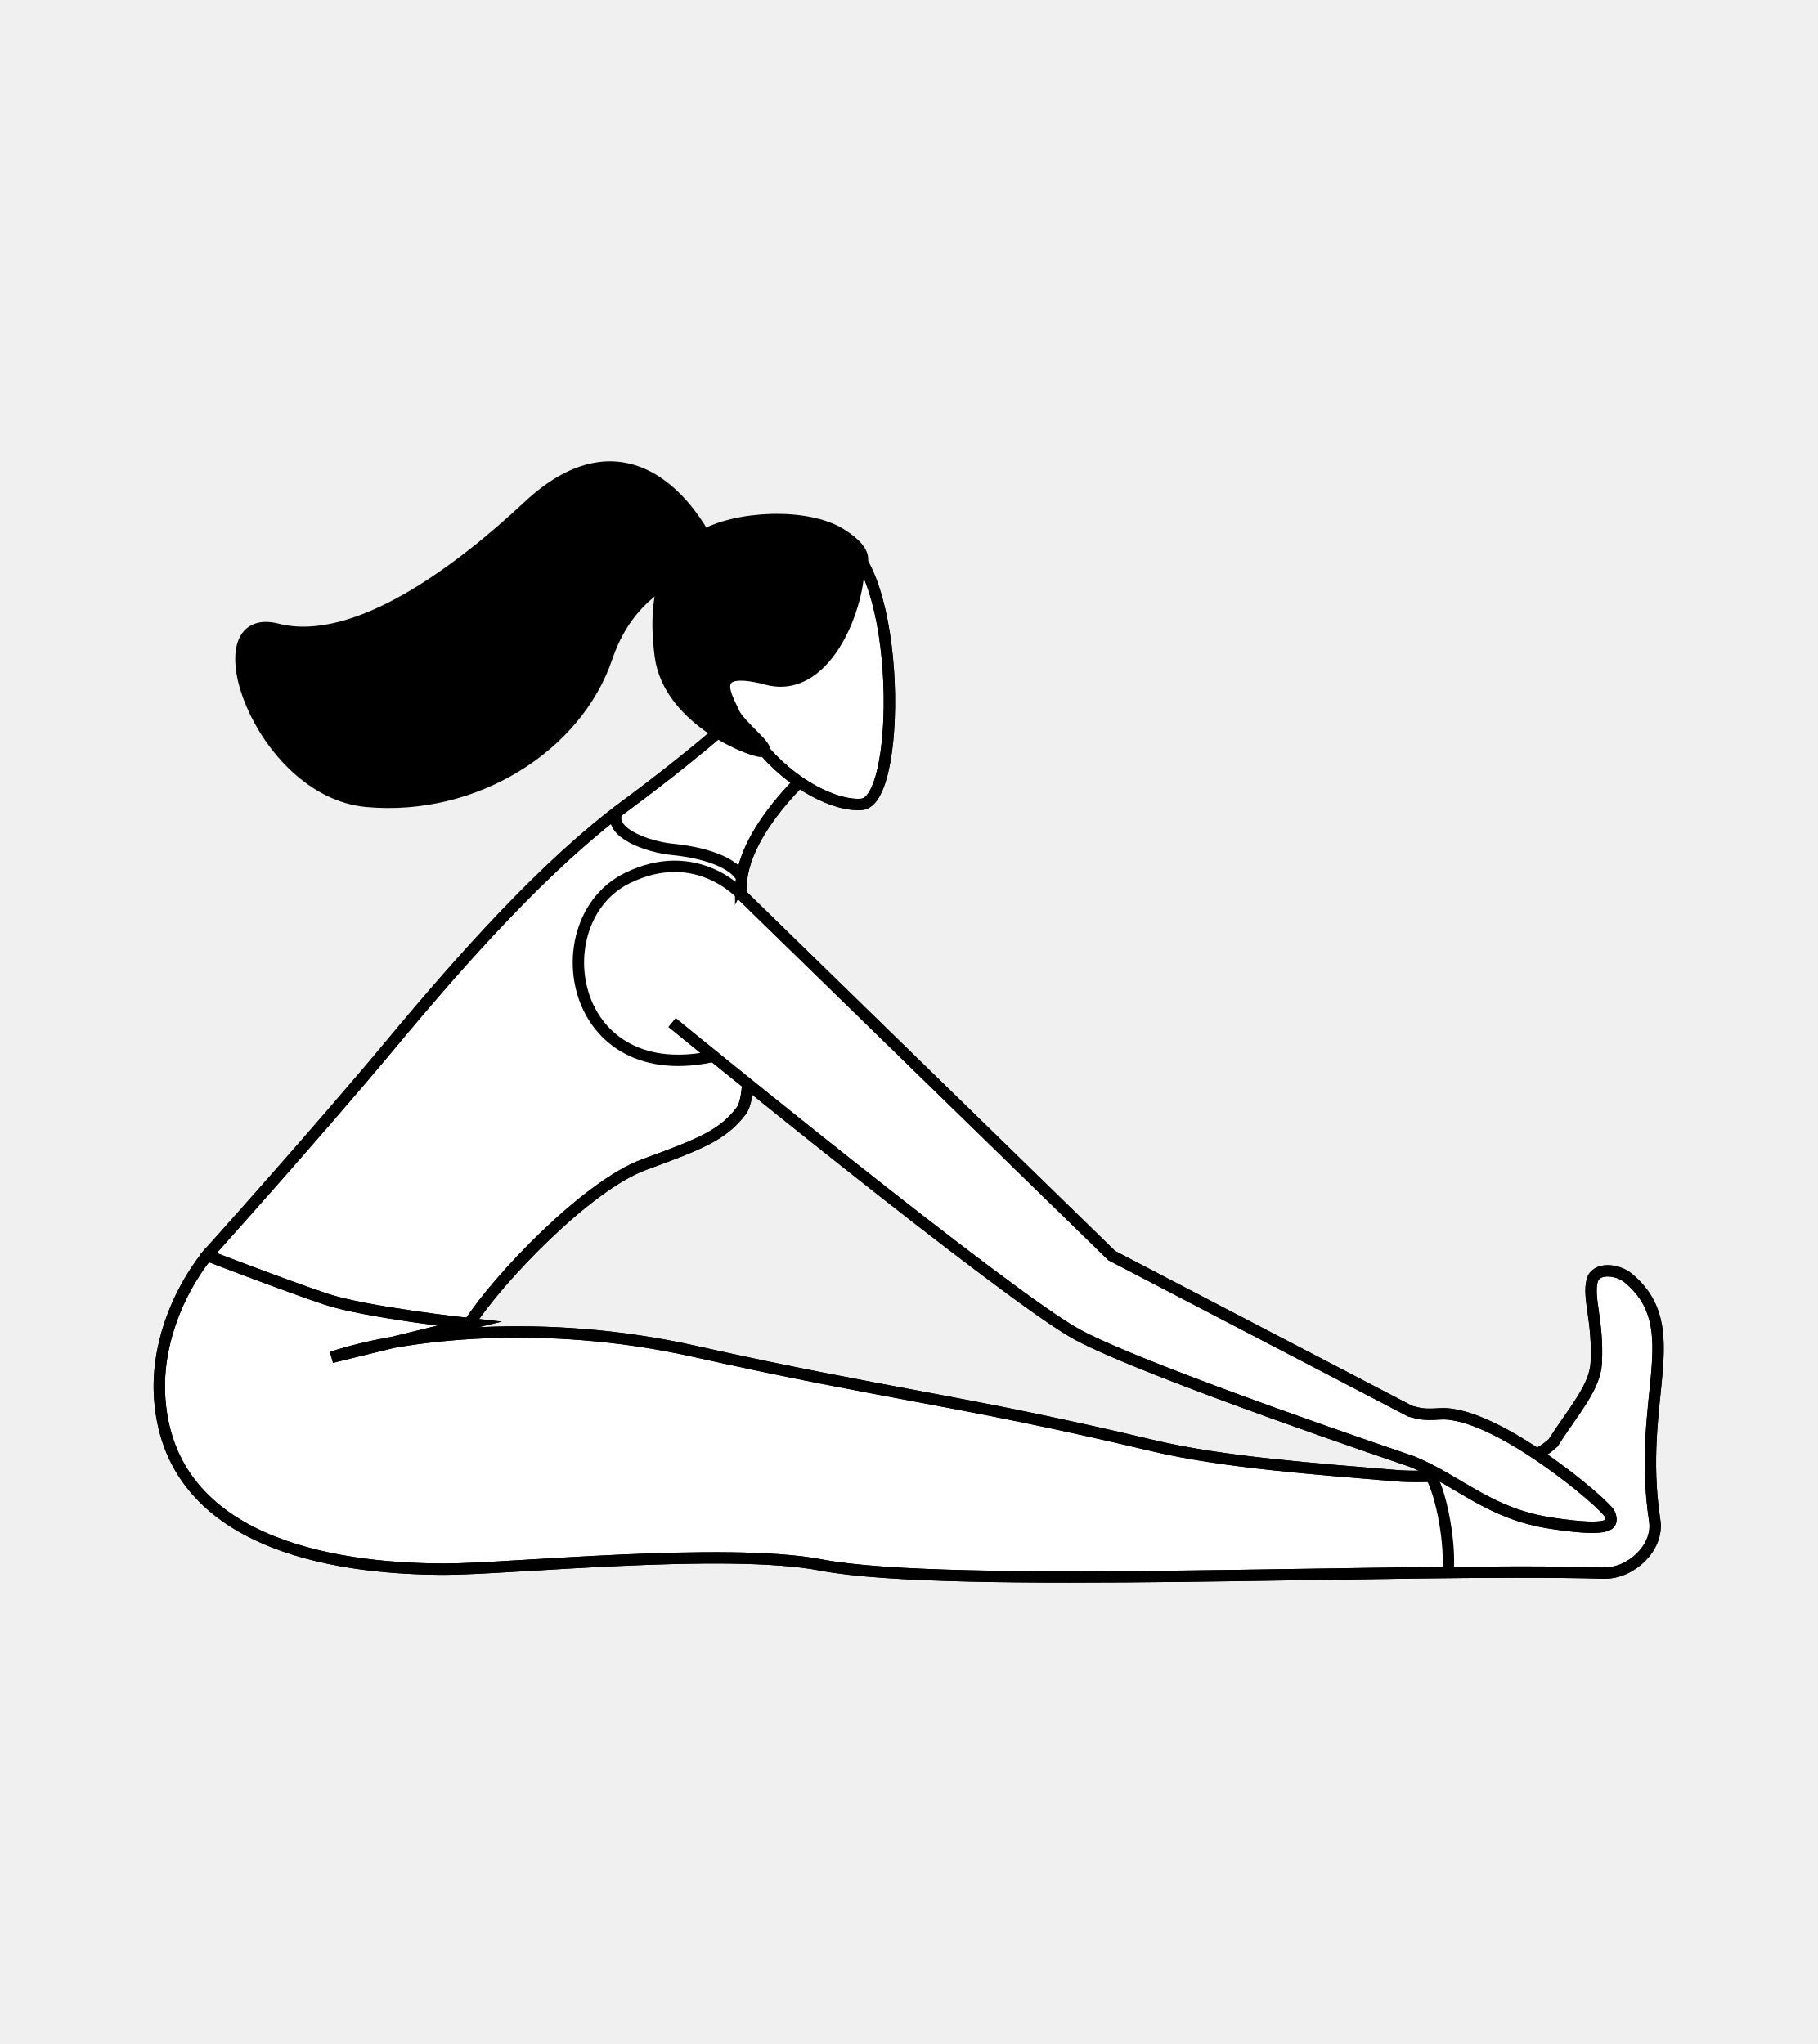
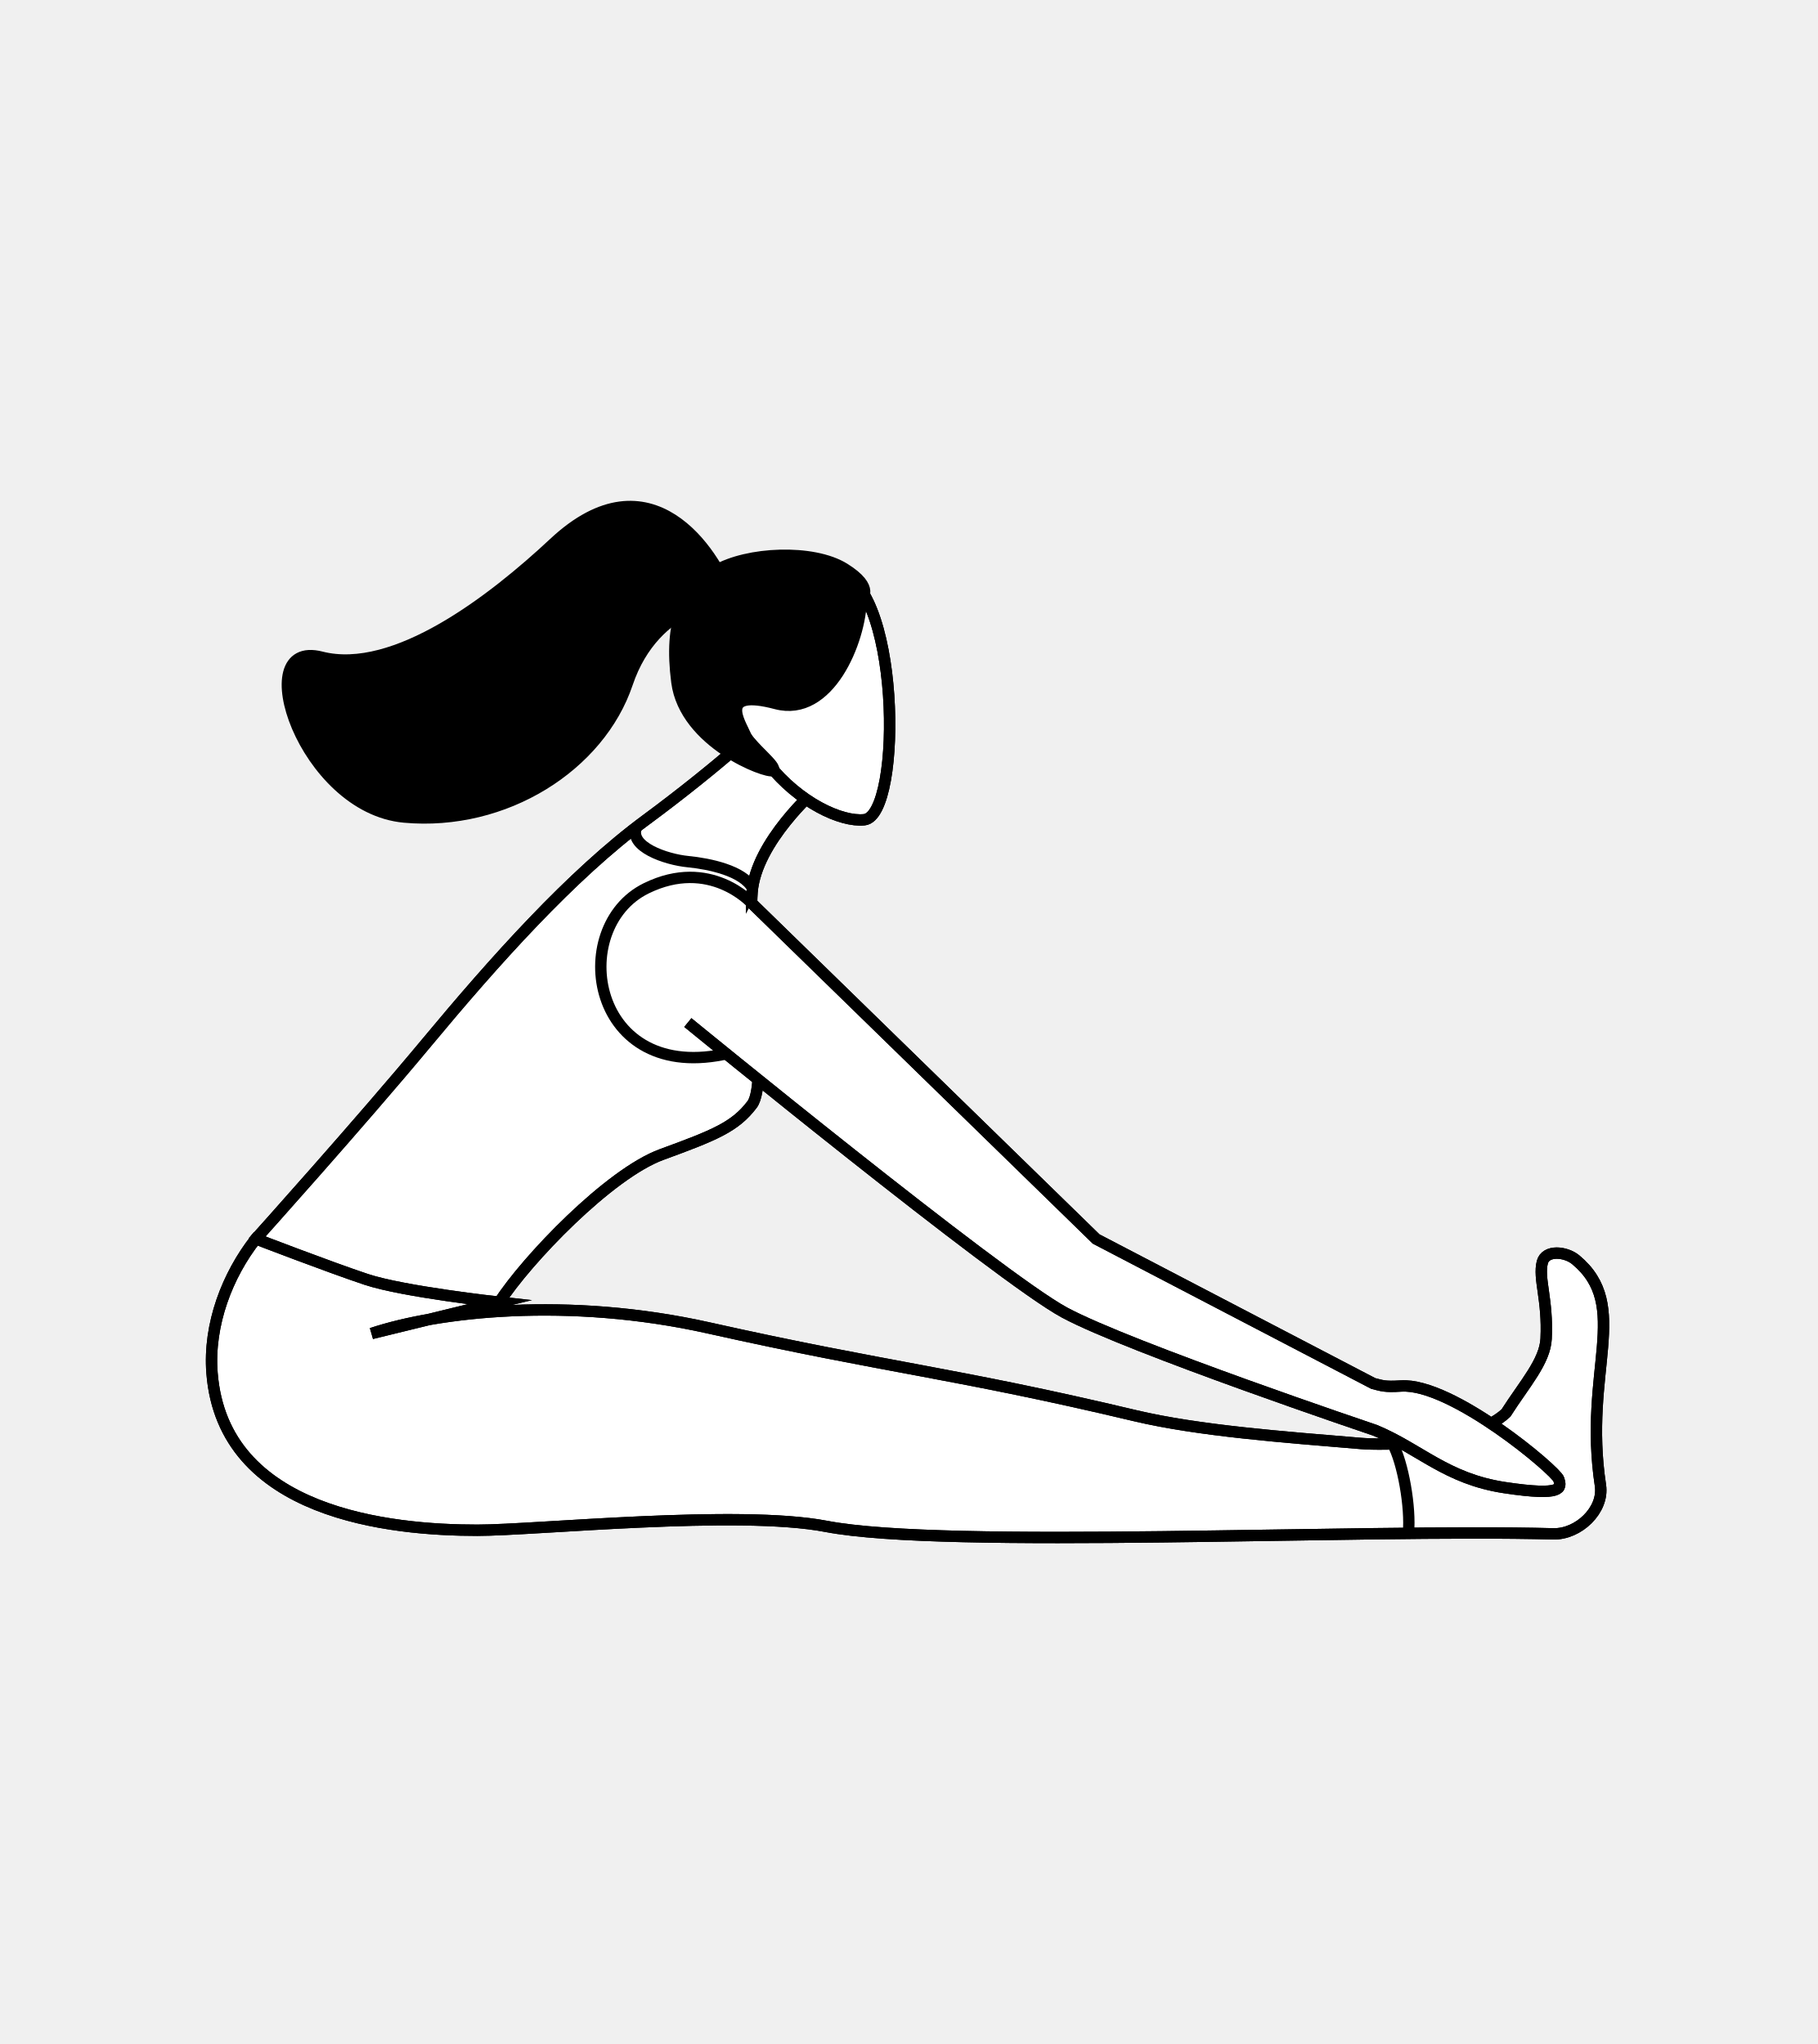
- <svg xmlns="http://www.w3.org/2000/svg" version="1.1" id="Layer_1" x="0px" y="0px" width="800px" height="900px" viewBox="0 0 800 900" enable-background="new 0 0 800 900" xml:space="preserve">
-   <g id="SCALE" display="none">
-     <path display="inline" fill="#FFFFFF" d="M471.085,313.575c24.377,8.31,43.863,38.452,50.897,64.244   c7.041,25.801,45.094,113.501,48.095,173.436c3,59.931,0.621,135.749,5.493,144.465c4.871,8.723,44.285,13.999,49.121,20.9   c4.847,6.901-7.714,14.088-33.289,14.146c-25.575,0.063-36.162,0.583-41.04-15.901c-4.872-16.492-5.271-94.509-9.3-136.272   c-4.019-41.771-40.597-132.156-46.279-145.04c-5.685-12.88-17.742-21.15-17.742-21.15l-38.617-47.213L471.085,313.575z" />
-     <path display="inline" fill="none" stroke="#000000" stroke-miterlimit="10" d="M471.085,313.575   c24.377,8.31,43.863,38.452,50.897,64.244c7.041,25.801,45.094,113.501,48.095,173.436c3,59.931,0.621,135.749,5.493,144.465   c4.871,8.723,44.285,13.999,49.121,20.9c4.847,6.901-7.714,14.088-33.289,14.146c-25.575,0.063-36.162,0.583-41.04-15.901   c-4.872-16.492-5.271-94.509-9.3-136.272c-4.019-41.771-40.597-132.156-46.279-145.04c-5.685-12.88-17.742-21.15-17.742-21.15   l-38.617-47.213L471.085,313.575z" />
-     <path display="inline" fill="#FFFFFF" d="M316.646,313.575c-24.38,8.31-43.867,38.452-50.904,64.244   c-7.034,25.801-45.087,113.501-48.089,173.436c-3,59.931-0.626,135.749-5.498,144.465c-4.872,8.723-44.282,13.999-49.122,20.9   c-4.84,6.901,7.713,14.088,33.289,14.146c25.576,0.063,36.169,0.583,41.041-15.901c4.876-16.492,5.278-94.509,9.299-136.272   c4.02-41.771,40.596-132.156,46.28-145.04c5.684-12.88,17.67-21,17.67-21l38.696-47.364L316.646,313.575z" />
-     <path display="inline" fill="none" stroke="#000000" stroke-miterlimit="10" d="M316.646,313.575   c-24.38,8.31-43.867,38.452-50.904,64.244c-7.034,25.801-45.087,113.501-48.089,173.436c-3,59.931-0.626,135.749-5.498,144.465   c-4.872,8.723-44.282,13.999-49.122,20.9c-4.84,6.901,7.713,14.088,33.289,14.146c25.576,0.063,36.169,0.583,41.041-15.901   c4.876-16.492,5.278-94.509,9.299-136.272c4.02-41.771,40.596-132.156,46.28-145.04c5.684-12.88,17.67-21,17.67-21l38.696-47.364   L316.646,313.575z" />
-     <path display="inline" fill="#FFFFFF" d="M405.271,561.131c43.844-16.845,179.235-40.394,204-9.743   c24.764,30.651,8.887,56.131-19.894,70.436c-28.782,14.305-99.667,34.709-157.92,27.2c-58.258-7.512-125.444-39.582-125.444-39.582   l10.961-39.784L405.271,561.131z" />
-     <path display="inline" fill="none" stroke="#000000" stroke-miterlimit="10" d="M405.271,561.131   c43.844-16.845,179.235-40.394,204-9.743c24.764,30.651,8.887,56.131-19.894,70.436c-28.782,14.305-99.667,34.709-157.92,27.2   c-58.258-7.512-125.444-39.582-125.444-39.582l10.961-39.784L405.271,561.131z" />
-     <path display="inline" fill="#FFFFFF" d="M313.321,547.902l79.881,21.754l76.012-32.229c0,0-3.749-55.557,7.827-125.03   l-3.104-14.646c-1.92-9.061-2.891-18.297-2.885-27.561l0.032-56.61c-23.312-9.647-61.339-16.131-77.22-16.131   c-15.882,0-53.909,6.483-77.219,16.131l0.026,55.139c0.006,10.237-1.063,20.45-3.186,30.474l-2.875,13.357   C317.81,479.18,313.321,547.902,313.321,547.902" />
-     <path display="inline" fill="none" stroke="#000000" stroke-miterlimit="10" d="M313.321,547.902l79.881,21.754l76.012-32.229   c0,0-3.749-55.557,7.827-125.03l-3.104-14.646c-1.92-9.061-2.891-18.297-2.885-27.561l0.032-56.61   c-23.312-9.647-61.339-16.131-77.22-16.131c-15.882,0-53.909,6.483-77.219,16.131l0.026,55.139   c0.006,10.237-1.063,20.45-3.186,30.474l-2.875,13.357C317.81,479.18,313.321,547.902,313.321,547.902z" />
-     <path display="inline" fill="#FFFFFF" d="M438.421,262.62c-0.257,39.87-27.945,76.021-45.051,75.909   c-17.106-0.107-44.32-36.616-44.061-76.489C349.57,222.176,438.681,222.756,438.421,262.62" />
-     <path display="inline" fill="none" stroke="#000000" stroke-miterlimit="10" d="M438.421,262.62   c-0.257,39.87-27.945,76.021-45.051,75.909c-17.106-0.107-44.32-36.616-44.061-76.489   C349.57,222.176,438.681,222.756,438.421,262.62z" />
-     <path display="inline" fill="none" stroke="#000000" stroke-miterlimit="10" d="M335.536,307.203   c1.272,46.807,44.875,70.616,58.83,70.616c13.959,0,53.664-24.044,57.867-70.616" />
-     <path display="inline" fill="#FFFFFF" d="M532.186,641.208c-13.189,14.429-45.114,34.879-82.465,32.069   c-37.349-2.812-50.734-10.193-58.715-10.193c-7.982,0-36.561,6.597-59.019,8.48c-22.453,1.878-57.409-3.756-117.47-51.949   c-60.062-48.198-35.994-83.356-28.408-95.278c7.588-11.919,60.363-17.038,120.446,0c60.083,17.038,89.514,13.521,127.44,6.756   c37.923-6.769,53.563-25.411,70.124-30.989c13.267-4.466,26.417,19.742,9.207,31.26c-5.657,3.787-12.816,5.159-21.652,9.331   c-18.046,8.521-39.737,12.468-50.27,16.175c-15.693,5.527-73.008,24.522-105.078,36.702c0,0,25.009,11.541,64.142,26.562   c39.663,15.225,62.657,17.999,83.354,19.486C504.526,641.109,532.186,641.208,532.186,641.208" />
-     <path display="inline" fill="none" stroke="#000000" stroke-miterlimit="10" d="M532.186,641.208   c-13.189,14.429-45.114,34.879-82.465,32.069c-37.349-2.812-50.734-10.193-58.715-10.193c-7.982,0-36.561,6.597-59.019,8.48   c-22.453,1.878-57.409-3.756-117.47-51.949c-60.062-48.198-35.994-83.356-28.408-95.278c7.588-11.919,60.363-17.038,120.446,0   c60.083,17.038,89.514,13.521,127.44,6.756c37.923-6.769,53.563-25.411,70.124-30.989c13.267-4.466,26.417,19.742,9.207,31.26   c-5.657,3.787-12.816,5.159-21.652,9.331c-18.046,8.521-39.737,12.468-50.27,16.175c-15.693,5.527-73.008,24.522-105.078,36.702   c0,0,25.009,11.541,64.142,26.562c39.663,15.225,62.657,17.999,83.354,19.486C504.526,641.109,532.186,641.208,532.186,641.208z" />
-     <path display="inline" fill="none" stroke="#000000" stroke-miterlimit="10" d="M338.084,593.576c-49.797,6.937-99-7.024-99-7.024" />
-     <path display="inline" fill="#FFFFFF" d="M356.326,233.19c-23.433,48.573,13.561,106.925,34.842,107.204   c21.281,0.278,59.8-57.07,37.653-106.246C414.862,203.149,371.096,202.572,356.326,233.19" />
-     <path display="inline" fill="none" stroke="#000000" stroke-miterlimit="10" d="M356.326,233.19   c-23.433,48.573,13.561,106.925,34.842,107.204c21.281,0.278,59.8-57.07,37.653-106.246   C414.862,203.149,371.096,202.572,356.326,233.19z" />
-     <path display="inline" d="M529.227,291.679c-18.687-10.257-13.947-23.42-30.525-36.575c-16.578-13.156-37.117-4.269-45.788-25.521   c-8.592-21.063-36.582-33.09-60.978-32.798h-0.039h-0.035c-24.394-0.292-52.389,11.735-60.979,32.798   c-8.676,21.253-29.21,12.365-45.787,25.521c-16.58,13.155-11.841,26.318-30.525,36.575c-18.684,10.263-20.205,9.314-19.474,17.37   c1.078,11.885,43.565,7.184,75.429,7.999c6.244,0.155,28.99,6.482,35.074,7.903c12.445,2.918,28.428,2.506,28.759-1.956   c0.525-7.108-1.749-24.003-6.6-32.655c-4.846-8.655-14.858-5.864-14.858-18.557c0-11.837,4.861-7.231,16.041-17.762   c9.859-9.283,19.728-20.038,22.955-28.77c3.228,8.731,13.1,19.486,22.957,28.77c11.18,10.53,16.041,5.925,16.041,17.762   c0,12.692-10.013,9.901-14.861,18.557c-4.846,8.652-7.123,25.547-6.598,32.655c0.33,4.462,16.314,4.874,28.758,1.956   c6.083-1.421,28.83-7.748,35.074-7.903c31.867-0.815,74.354,3.886,75.434-7.999C549.43,300.993,547.907,301.941,529.227,291.679" />
-     <path display="inline" fill="none" stroke="#000000" stroke-miterlimit="10" d="M420.536,533.37   c4.833,4.218,8.938,22.619,7.393,28.132" />
-   </g>
-   <g id="Wide_Legged_Forward_Fold" display="none">
-     <path display="inline" fill="#FFFFFF" d="M317.238,247.301c-15.426,18.965-67.721,99.962-100.268,147.332   c-32.546,47.364-97.862,147.951-106.346,165.808c-8.488,17.854-25.202,47.191-27.154,55.881   c-1.956,8.688-3.832,11.641,3.257,18.114c7.087,6.478,46.666,24.239,55.005,26.094c8.346,1.849,20.66,0.944,25.971-1.428   c5.31-2.373,4.406-11.186-3.503-12.089c-7.91-0.904-39.936-15.571-42.507-29.141c-2.573-13.565,0.922-21.499,14.54-39.111   c13.617-17.614,75.061-80.533,106.304-112.01c27.188-27.398,51.481-55.107,60.418-62.4c8.941-7.295,17.487-13.971,17.487-13.971   s8.422-37.755,10.599-50.145c2.178-12.39,8.374-39.768,1.435-57.038c-6.938-17.271-13.729-25.882-14.471-30.171   C317.262,248.736,317.238,247.301,317.238,247.301" />
-     <path display="inline" fill="none" stroke="#000000" stroke-miterlimit="10" d="M317.238,247.301   c-15.426,18.965-67.721,99.962-100.268,147.332c-32.546,47.364-97.862,147.951-106.346,165.808   c-8.488,17.854-25.202,47.191-27.154,55.881c-1.956,8.688-3.832,11.641,3.257,18.114c7.087,6.478,46.666,24.239,55.005,26.094   c8.346,1.849,20.66,0.944,25.971-1.428c5.31-2.373,4.406-11.186-3.503-12.089c-7.91-0.904-39.936-15.571-42.507-29.141   c-2.573-13.565,0.922-21.499,14.54-39.111c13.617-17.614,75.061-80.533,106.304-112.01c27.188-27.398,51.481-55.107,60.418-62.4   c8.941-7.295,17.487-13.971,17.487-13.971s8.422-37.755,10.599-50.145c2.178-12.39,8.374-39.768,1.435-57.038   c-6.938-17.271-13.729-25.882-14.471-30.171C317.262,248.736,317.238,247.301,317.238,247.301z" />
-     <path display="inline" fill="#FFFFFF" d="M482.762,247.301c15.426,18.965,67.722,99.962,100.269,147.332   c32.546,47.364,97.862,147.951,106.348,165.808c8.486,17.854,25.2,47.191,27.152,55.881c1.955,8.688,3.831,11.641-3.256,18.114   c-7.09,6.478-46.667,24.239-55.008,26.094c-8.347,1.849-20.659,0.944-25.972-1.428c-5.31-2.373-4.406-11.186,3.504-12.089   c7.909-0.904,39.937-15.571,42.507-29.141c2.572-13.565-0.923-21.499-14.54-39.111c-13.617-17.614-75.061-80.533-106.305-112.01   c-27.188-27.398-51.479-55.107-60.418-62.4c-8.938-7.295-17.486-13.971-17.486-13.971s-8.422-37.755-10.6-50.145   s-8.373-39.768-1.435-57.038c6.938-17.271,13.729-25.882,14.472-30.171C482.738,248.736,482.762,247.301,482.762,247.301" />
-     <path display="inline" fill="none" stroke="#000000" stroke-miterlimit="10" d="M482.762,247.301   c15.426,18.965,67.722,99.962,100.269,147.332c32.546,47.364,97.862,147.951,106.348,165.808   c8.486,17.854,25.2,47.191,27.152,55.881c1.955,8.688,3.831,11.641-3.256,18.114c-7.09,6.478-46.667,24.239-55.008,26.094   c-8.347,1.849-20.659,0.944-25.972-1.428c-5.31-2.373-4.406-11.186,3.504-12.089c7.909-0.904,39.937-15.571,42.507-29.141   c2.572-13.565-0.923-21.499-14.54-39.111c-13.617-17.614-75.061-80.533-106.305-112.01c-27.188-27.398-51.479-55.107-60.418-62.4   c-8.938-7.295-17.486-13.971-17.486-13.971s-8.422-37.755-10.6-50.145s-8.373-39.768-1.435-57.038   c6.938-17.271,13.729-25.882,14.472-30.171C482.738,248.736,482.762,247.301,482.762,247.301z" />
-     <path display="inline" d="M422.214,549.136c0,8.263-5.933,14.955-13.249,14.955c-7.314,0-13.246-6.692-13.246-14.955   c0-8.257,5.931-14.953,13.246-14.953C416.281,534.183,422.214,540.879,422.214,549.136" />
-     <path display="inline" fill="#FFFFFF" d="M484.314,412.589c-3.466-19.757-17.211-73.177-19.722-102.567   c-2.511-29.396,14.031-46.467,17.681-58.155c3.646-11.696-9.071-23.223-22.969-29.682c-13.896-6.461-37.962-8.455-59.24,0   c-21.28-8.455-45.347-6.461-59.242,0c-13.896,6.458-26.611,17.985-22.967,29.682c3.646,11.688,20.19,28.76,17.681,58.155   c-2.512,29.39-16.256,82.811-19.722,102.567c0,0,21.073,14.857,21.696,38.07c0.625,23.215-2.714,39.082-2.714,39.082   s24.23-1.31,33.141,18.758c14.574,32.822,3.218,59.427,3.218,59.427h28.91h28.913c0,0-11.362-26.604,3.211-59.427   c8.911-20.066,33.146-18.758,33.146-18.758s-3.338-15.867-2.715-39.082C463.243,427.446,484.314,412.589,484.314,412.589" />
-     <path display="inline" fill="none" stroke="#000000" stroke-miterlimit="10" d="M484.314,412.589   c-3.466-19.757-17.211-73.177-19.722-102.567c-2.511-29.396,14.031-46.467,17.681-58.155c3.646-11.696-9.071-23.223-22.969-29.682   c-13.896-6.461-37.962-8.455-59.24,0c-21.28-8.455-45.347-6.461-59.242,0c-13.896,6.458-26.611,17.985-22.967,29.682   c3.646,11.688,20.19,28.76,17.681,58.155c-2.512,29.39-16.256,82.811-19.722,102.567c0,0,21.073,14.857,21.696,38.07   c0.625,23.215-2.714,39.082-2.714,39.082s24.23-1.31,33.141,18.758c14.574,32.822,3.218,59.427,3.218,59.427h28.91h28.913   c0,0-11.362-26.604,3.211-59.427c8.911-20.066,33.146-18.758,33.146-18.758s-3.338-15.867-2.715-39.082   C463.243,427.446,484.314,412.589,484.314,412.589z" />
-     <path display="inline" fill="#FFFFFF" d="M315.815,412.589c-38.182-9.39-123.823-43.896-145.965-38.504   c-22.145,5.389-26.212,101.649-40.448,129.442c-14.235,27.793-22.792,36.969-23.02,46.19c-0.228,9.227-2.091,10.261,2.301,12.289   c4.393,2.023,27.288-44.001,33.483-53.709c6.196-9.71,49.377-69.563,55.928-85.747c0,0,45.671,14.839,76.052,28.587   c30.376,13.749,28.319,29.401,60.651,38.604c0,0,4.021-23.058,2.782-35.33c-1.237-12.275-3.009-22.439-10.238-30.341   C320.112,416.169,315.815,412.589,315.815,412.589" />
-     <path display="inline" fill="none" stroke="#000000" stroke-miterlimit="10" d="M315.815,412.589   c-38.182-9.39-123.823-43.896-145.965-38.504c-22.145,5.389-26.212,101.649-40.448,129.442   c-14.235,27.793-22.792,36.969-23.02,46.19c-0.228,9.227-2.091,10.261,2.301,12.289c4.393,2.023,27.288-44.001,33.483-53.709   c6.196-9.71,49.377-69.563,55.928-85.747c0,0,45.671,14.839,76.052,28.587c30.376,13.749,28.319,29.401,60.651,38.604   c0,0,4.021-23.058,2.782-35.33c-1.237-12.275-3.009-22.439-10.238-30.341C320.112,416.169,315.815,412.589,315.815,412.589z" />
-     <path display="inline" fill="#FFFFFF" d="M483.618,412.589c38.181-9.39,123.823-43.896,145.966-38.504   c22.145,5.389,26.212,101.649,40.447,129.442s22.793,36.969,23.021,46.19c0.229,9.227,2.092,10.261-2.301,12.289   c-4.394,2.023-27.286-44.001-33.482-53.709c-6.194-9.71-49.377-69.563-55.929-85.747c0,0-45.671,14.839-76.051,28.587   c-30.377,13.749-27.619,29.401-59.957,38.604c0,0-4.716-23.058-3.477-35.33c1.235-12.275,3.01-22.439,10.237-30.341   C479.323,416.169,483.618,412.589,483.618,412.589" />
-     <path display="inline" fill="none" stroke="#000000" stroke-miterlimit="10" d="M483.618,412.589   c38.181-9.39,123.823-43.896,145.966-38.504c22.145,5.389,26.212,101.649,40.447,129.442s22.793,36.969,23.021,46.19   c0.229,9.227,2.092,10.261-2.301,12.289c-4.394,2.023-27.286-44.001-33.482-53.709c-6.194-9.71-49.377-69.563-55.929-85.747   c0,0-45.671,14.839-76.051,28.587c-30.377,13.749-27.619,29.401-59.957,38.604c0,0-4.716-23.058-3.477-35.33   c1.235-12.275,3.01-22.439,10.237-30.341C479.323,416.169,483.618,412.589,483.618,412.589z" />
-     <path display="inline" d="M434.943,579.01c0,21.745-15.615,39.37-34.876,39.37c-19.267,0-34.883-17.625-34.883-39.37   c0-21.738,15.617-39.367,34.883-39.367C419.328,539.643,434.943,557.271,434.943,579.01" />
-     <path display="inline" d="M362.031,566.146C362.022,566.167,362.039,566.128,362.031,566.146   C362,566.204,362.039,566.085,362.031,566.146c-0.963,4.58-1.92,9.605-1.505,14.378c1.039,23.645,11.277,77.083,47.436,95.404   c15.638,7.923,44.41,6.495,74.358,7.032c34.292,0.62,74.358,1.386,91.553-3.158c6.907-1.822,7.807-5.981,6.866-11.501   c-1.239-7.272-12.698-59.511-69.479-40.588c-17.629,5.873-37.004,8.483-65.668-55.563c-5.604-12.527-21.874-31.343-42.886-32.389   C388.777,539.07,366.711,546.35,362.031,566.146" />
-     <path display="inline" fill="none" stroke="#000000" stroke-miterlimit="10" d="M348.808,491.846   c5.115-7.439,27.729-25.093,52.2-25.095c21.086,0,39.65,14.161,48.879,25.095" />
-     <path display="inline" fill="none" stroke="#000000" stroke-miterlimit="10" d="M671.165,588.919   c7.05,0.611,27.591-9.906,27.591-9.906" />
-     <path display="inline" fill="none" stroke="#000000" stroke-miterlimit="10" d="M128.819,588.942   c-14.605,0.588-25.512-13.91-25.512-13.91" />
-   </g>
-   <g id="Seated_Forward_Bend">
-     <path fill="#FFFFFF" stroke="#000000" stroke-width="5" stroke-miterlimit="10" d="M206.517,582.848   c12.811-19.932,51.972-60.904,77.002-70.059c25.031-9.149,34.768-13.08,42.795-23.686c8.026-10.605-1.884-76.706,0-100.662   c1.883-23.953,30.414-48.81,30.414-48.81l-22.047-33.55c0,0-23.169,21.936-58.697,48.144   c-35.528,26.205-72.134,67.321-103.893,105.542c-31.758,38.22-80.972,93.009-80.972,93.009l25.526,47.756L206.517,582.848z" />
-     <path fill="none" stroke="#000000" stroke-width="5" stroke-miterlimit="10" d="M206.517,582.848   c12.811-19.932,51.972-60.904,77.002-70.059c25.031-9.149,34.768-13.08,42.795-23.686c8.026-10.605-1.884-76.706,0-100.662   c1.883-23.953,30.414-48.81,30.414-48.81l-22.047-33.55c0,0-23.169,21.936-58.697,48.144   c-35.528,26.205-72.134,67.321-103.893,105.542c-31.758,38.22-80.972,93.009-80.972,93.009l25.526,47.756L206.517,582.848z" />
-     <path fill="#FFFFFF" stroke="#000000" stroke-width="5" stroke-miterlimit="10" d="M91.118,552.776   c-13.501,17.206-22.569,40.587-20.769,63.635c5.249,67.017,85.17,74.508,125.733,74.508c27.619,0,123.478-9.871,165.352-1.838   c56.972,10.932,252.782,1.078,344.624,3.548c11.867,0.309,24.142-11.23,22.351-22.978c-8.271-54.35,14.76-84.949-11.697-106.938   c-4.75-3.947-14.244-4.854-15.832,1.121c-2.02,7.834,2.699,17.643,1.783,36.298c-0.529,10.803-10.269,21.488-19.031,35.215   c-16.557,15.386-58.969,15.275-68.781,14.437c-35.95-3.021-76.645-5.961-107.08-13.188   c-85.113-20.255-117.125-22.593-202.049-41.584c-66.701-14.918-128.45-7.796-159.718,2.642l60.513-14.804   c0,0-45.526-4.991-63.091-10.85C125.865,566.149,91.118,552.776,91.118,552.776" />
-     <path fill="none" stroke="#000000" stroke-width="5" stroke-miterlimit="10" d="M91.118,552.776   c-13.501,17.206-22.569,40.587-20.769,63.635c5.249,67.017,85.17,74.508,125.733,74.508c27.619,0,123.478-9.871,165.352-1.838   c56.972,10.932,252.782,1.078,344.624,3.548c11.867,0.309,24.142-11.23,22.351-22.978c-8.271-54.35,14.76-84.949-11.697-106.938   c-4.75-3.947-14.244-4.854-15.832,1.121c-2.02,7.834,2.699,17.643,1.783,36.298c-0.529,10.803-10.269,21.488-19.031,35.215   c-16.557,15.386-58.969,15.275-68.781,14.437c-35.95-3.021-76.645-5.961-107.08-13.188   c-85.113-20.255-117.125-22.593-202.049-41.584c-66.701-14.918-128.45-7.796-159.718,2.642l60.513-14.804   c0,0-45.526-4.991-63.091-10.85C125.865,566.149,91.118,552.776,91.118,552.776z" />
-     <path fill="none" stroke="#000000" stroke-width="5" stroke-miterlimit="10" d="M326.086,393.637c0,0-19.691-21.88-49.961-6.999   c-37.854,18.615-26.377,93.781,39.442,78.111" />
-     <path fill="#FFFFFF" stroke="#000000" stroke-width="5" stroke-miterlimit="10" d="M295.862,450.256   c0,0,147.759,120.896,178.569,137.484c30.804,16.586,147.189,55.815,147.189,55.815c21.106,8.726,33.717,23,61.469,27.17   c27.758,4.17,26.805,0.097,25.594-3.927c-1.211-4.022-50.612-45.838-74.797-44.251c-7.961,0.521-9.01-0.187-13.133-1.187   l-131.359-68.494L326.086,393.64" />
-     <path fill="none" stroke="#000000" stroke-width="5" stroke-miterlimit="10" d="M295.862,450.256   c0,0,147.759,120.896,178.569,137.484c30.804,16.586,147.189,55.815,147.189,55.815c21.106,8.726,33.717,23,61.469,27.17   c27.758,4.17,26.805,0.097,25.594-3.927c-1.211-4.022-50.612-45.838-74.797-44.251c-7.961,0.521-9.01-0.187-13.133-1.187   l-131.359-68.494L326.086,393.64" />
-     <path stroke="#000000" stroke-width="5" stroke-miterlimit="10" d="M315.994,248.543c-7.55-21.366-37.95-68.172-83.475-25.627   c-28.901,27.011-75.373,63.072-110.457,54.111c-35.078-8.957-8.281,71.494,39.414,75.818   c47.689,4.324,92.499-24.265,105.667-63.356C280.313,250.391,315.994,248.543,315.994,248.543" />
-     <path fill="#FFFFFF" stroke="#000000" stroke-width="5" stroke-miterlimit="10" d="M320.627,312.154   c-6.088-10.822-0.907-21.448-2.958-34.944c-3.249-21.448,22.898-42.504,47.093-41.06c31.949,1.902,33.22,116.051,14.704,117.979   c-10.963,1.145-30.917-8.147-45.398-26.375C329.413,321.894,320.627,312.154,320.627,312.154" />
-     <path fill="none" stroke="#000000" stroke-width="5" stroke-miterlimit="10" d="M320.627,312.154   c-6.088-10.822-0.907-21.448-2.958-34.944c-3.249-21.448,22.898-42.504,47.093-41.06c31.949,1.902,33.22,116.051,14.704,117.979   c-10.963,1.145-30.917-8.147-45.398-26.375C329.413,321.894,320.627,312.154,320.627,312.154z" />
-     <path stroke="#000000" stroke-width="5" stroke-miterlimit="10" d="M378.1,249.499c-0.473,20.021-15.313,56.214-40.432,49.572   c-28.234-7.478-16.76,9.459-14.563,14.792c2.198,5.328,15.903,15.426,13.08,16.935c-2.822,1.501-41.764-13.061-45.511-41.953   c-3.744-28.895,3.341-43.911,18.35-52.758c15.009-8.848,46.113-10.283,61.022-1.01C384.953,244.354,378.1,249.499,378.1,249.499" />
-     <path fill="none" stroke="#000000" stroke-width="5" stroke-miterlimit="10" d="M271.558,357.561   c-3.988,9.352,14.041,15.408,24.304,16.414c10.265,1.012,26.029,4.293,30.662,12.544" />
-     <path fill="none" stroke="#000000" stroke-width="5" stroke-miterlimit="10" d="M629.916,649.976   c4.84,8.628,8.674,30.18,7.465,42.413" />
-   </g>
+ <svg xmlns="http://www.w3.org/2000/svg" width="800" height="900" viewBox="0 0 800 900" fill="none">
+   <path d="M219.801 573.401C231.699 554.887 268.07 516.828 291.317 508.324C314.564 499.826 323.607 496.174 331.062 486.323C338.517 476.472 329.313 415.071 331.062 392.819C332.811 370.569 359.309 347.48 359.309 347.48L338.833 316.315C338.833 316.315 317.315 336.692 284.318 361.036C251.322 385.377 217.324 423.57 187.828 459.073C158.333 494.575 112.625 545.468 112.625 545.468L136.332 589.828L219.801 573.401Z" fill="white" stroke="black" stroke-width="5" stroke-miterlimit="10" />
+   <path d="M219.801 573.401C231.699 554.887 268.07 516.828 291.317 508.324C314.564 499.826 323.607 496.174 331.062 486.323C338.517 476.472 329.313 415.071 331.062 392.819C332.811 370.569 359.309 347.48 359.309 347.48L338.833 316.315C338.833 316.315 317.315 336.692 284.318 361.036C251.322 385.377 217.324 423.57 187.828 459.073C158.333 494.575 112.625 545.468 112.625 545.468L136.332 589.828L219.801 573.401Z" stroke="black" stroke-width="5" stroke-miterlimit="10" />
+   <path d="M112.625 545.468C100.086 561.45 91.664 583.169 93.336 604.578C98.211 666.829 172.438 673.787 210.111 673.787C235.762 673.787 324.791 664.618 363.681 672.08C416.594 682.235 598.453 673.081 683.751 675.376C694.772 675.663 706.173 664.944 704.509 654.032C696.828 603.547 718.218 575.123 693.646 554.698C689.234 551.032 680.417 550.189 678.942 555.739C677.066 563.016 681.449 572.128 680.598 589.456C680.107 599.491 671.061 609.416 662.923 622.167C647.545 636.459 608.155 636.356 599.042 635.577C565.654 632.771 527.858 630.04 499.592 623.327C420.543 604.513 390.812 602.341 311.939 584.7C249.99 570.843 192.641 577.459 163.601 587.154L219.802 573.403C219.802 573.403 177.52 568.767 161.206 563.325C144.897 557.89 112.625 545.468 112.625 545.468Z" fill="white" stroke="black" stroke-width="5" stroke-miterlimit="10" />
+   <path d="M112.625 545.468C100.086 561.45 91.664 583.169 93.336 604.578C98.211 666.829 172.438 673.787 210.111 673.787C235.762 673.787 324.791 664.618 363.681 672.08C416.594 682.235 598.453 673.081 683.751 675.376C694.772 675.663 706.173 664.944 704.509 654.032C696.828 603.547 718.218 575.123 693.646 554.698C689.234 551.032 680.417 550.189 678.942 555.739C677.066 563.016 681.449 572.128 680.598 589.456C680.107 599.491 671.061 609.416 662.923 622.167C647.545 636.459 608.155 636.356 599.042 635.577C565.654 632.771 527.858 630.04 499.592 623.327C420.543 604.513 390.812 602.341 311.939 584.7C249.99 570.843 192.641 577.459 163.601 587.154L219.802 573.403C219.802 573.403 177.52 568.767 161.206 563.325C144.897 557.89 112.625 545.468 112.625 545.468Z" stroke="black" stroke-width="5" stroke-miterlimit="10" />
+   <path d="M330.852 397.646C330.852 397.646 312.564 377.322 284.45 391.145C249.293 408.436 259.953 478.257 321.082 463.701" stroke="black" stroke-width="5" stroke-miterlimit="10" />
+   <path d="M302.781 450.238C302.781 450.238 440.012 562.537 468.627 577.946C497.236 593.352 605.329 629.792 605.329 629.792C624.931 637.897 636.644 651.156 662.418 655.03C688.199 658.903 687.313 655.12 686.189 651.382C685.064 647.646 639.183 608.803 616.721 610.278C609.327 610.762 608.353 610.104 604.524 609.175L482.524 545.552L330.852 397.648" fill="white" />
+   <path d="M302.781 450.238C302.781 450.238 440.012 562.537 468.627 577.946C497.236 593.352 605.329 629.792 605.329 629.792C624.931 637.897 636.644 651.156 662.418 655.03C688.199 658.903 687.313 655.12 686.189 651.382C685.064 647.646 639.183 608.803 616.721 610.278C609.327 610.762 608.353 610.104 604.524 609.175L482.524 545.552L330.852 397.648" stroke="black" stroke-width="5" stroke-miterlimit="10" />
+   <path d="M302.781 450.238C302.781 450.238 440.012 562.537 468.627 577.946C497.236 593.352 605.329 629.792 605.329 629.792C624.931 637.897 636.644 651.156 662.418 655.03C688.199 658.903 687.313 655.12 686.189 651.382C685.064 647.646 639.183 608.803 616.721 610.278C609.327 610.762 608.353 610.104 604.524 609.175L482.524 545.552L330.852 397.648" stroke="black" stroke-width="5" stroke-miterlimit="10" />
+   <path d="M321.481 262.869C314.469 243.023 286.235 199.545 243.953 239.065C217.112 264.155 173.951 297.652 141.367 289.328C108.788 281.008 133.676 355.738 177.972 359.754C222.263 363.771 263.881 337.215 276.111 300.904C288.342 264.586 321.481 262.869 321.481 262.869Z" fill="black" stroke="black" stroke-width="5" stroke-miterlimit="10" />
+   <path d="M325.784 321.957C320.13 311.904 324.941 302.034 323.037 289.497C320.019 269.575 344.303 250.016 366.774 251.357C396.447 253.124 397.627 359.156 380.43 360.947C370.249 362.01 351.716 353.379 338.267 336.447C333.944 331.004 325.784 321.957 325.784 321.957Z" fill="white" stroke="black" stroke-width="5" stroke-miterlimit="10" />
+   <path d="M325.784 321.957C320.13 311.904 324.941 302.034 323.037 289.497C320.019 269.575 344.303 250.016 366.774 251.357C396.447 253.124 397.627 359.156 380.43 360.947C370.249 362.01 351.716 353.379 338.267 336.447C333.944 331.004 325.784 321.957 325.784 321.957Z" stroke="black" stroke-width="5" stroke-miterlimit="10" />
+   <path d="M379.16 263.757C378.721 282.355 364.938 315.974 341.609 309.804C315.386 302.858 326.043 318.591 328.083 323.544C330.125 328.493 342.853 337.873 340.231 339.275C337.61 340.669 301.443 327.143 297.963 300.305C294.486 273.465 301.066 259.517 315.006 251.299C328.945 243.08 357.833 241.747 371.68 250.361C385.525 258.978 379.16 263.757 379.16 263.757Z" fill="black" stroke="black" stroke-width="5" stroke-miterlimit="10" />
+   <path d="M280.209 364.135C276.506 372.822 293.25 378.447 302.782 379.382C312.315 380.322 326.956 383.369 331.259 391.034" stroke="black" stroke-width="5" stroke-miterlimit="10" />
+   <path d="M613.035 635.756C617.53 643.77 621.091 663.79 619.968 675.153" stroke="black" stroke-width="5" stroke-miterlimit="10" />
</svg>
